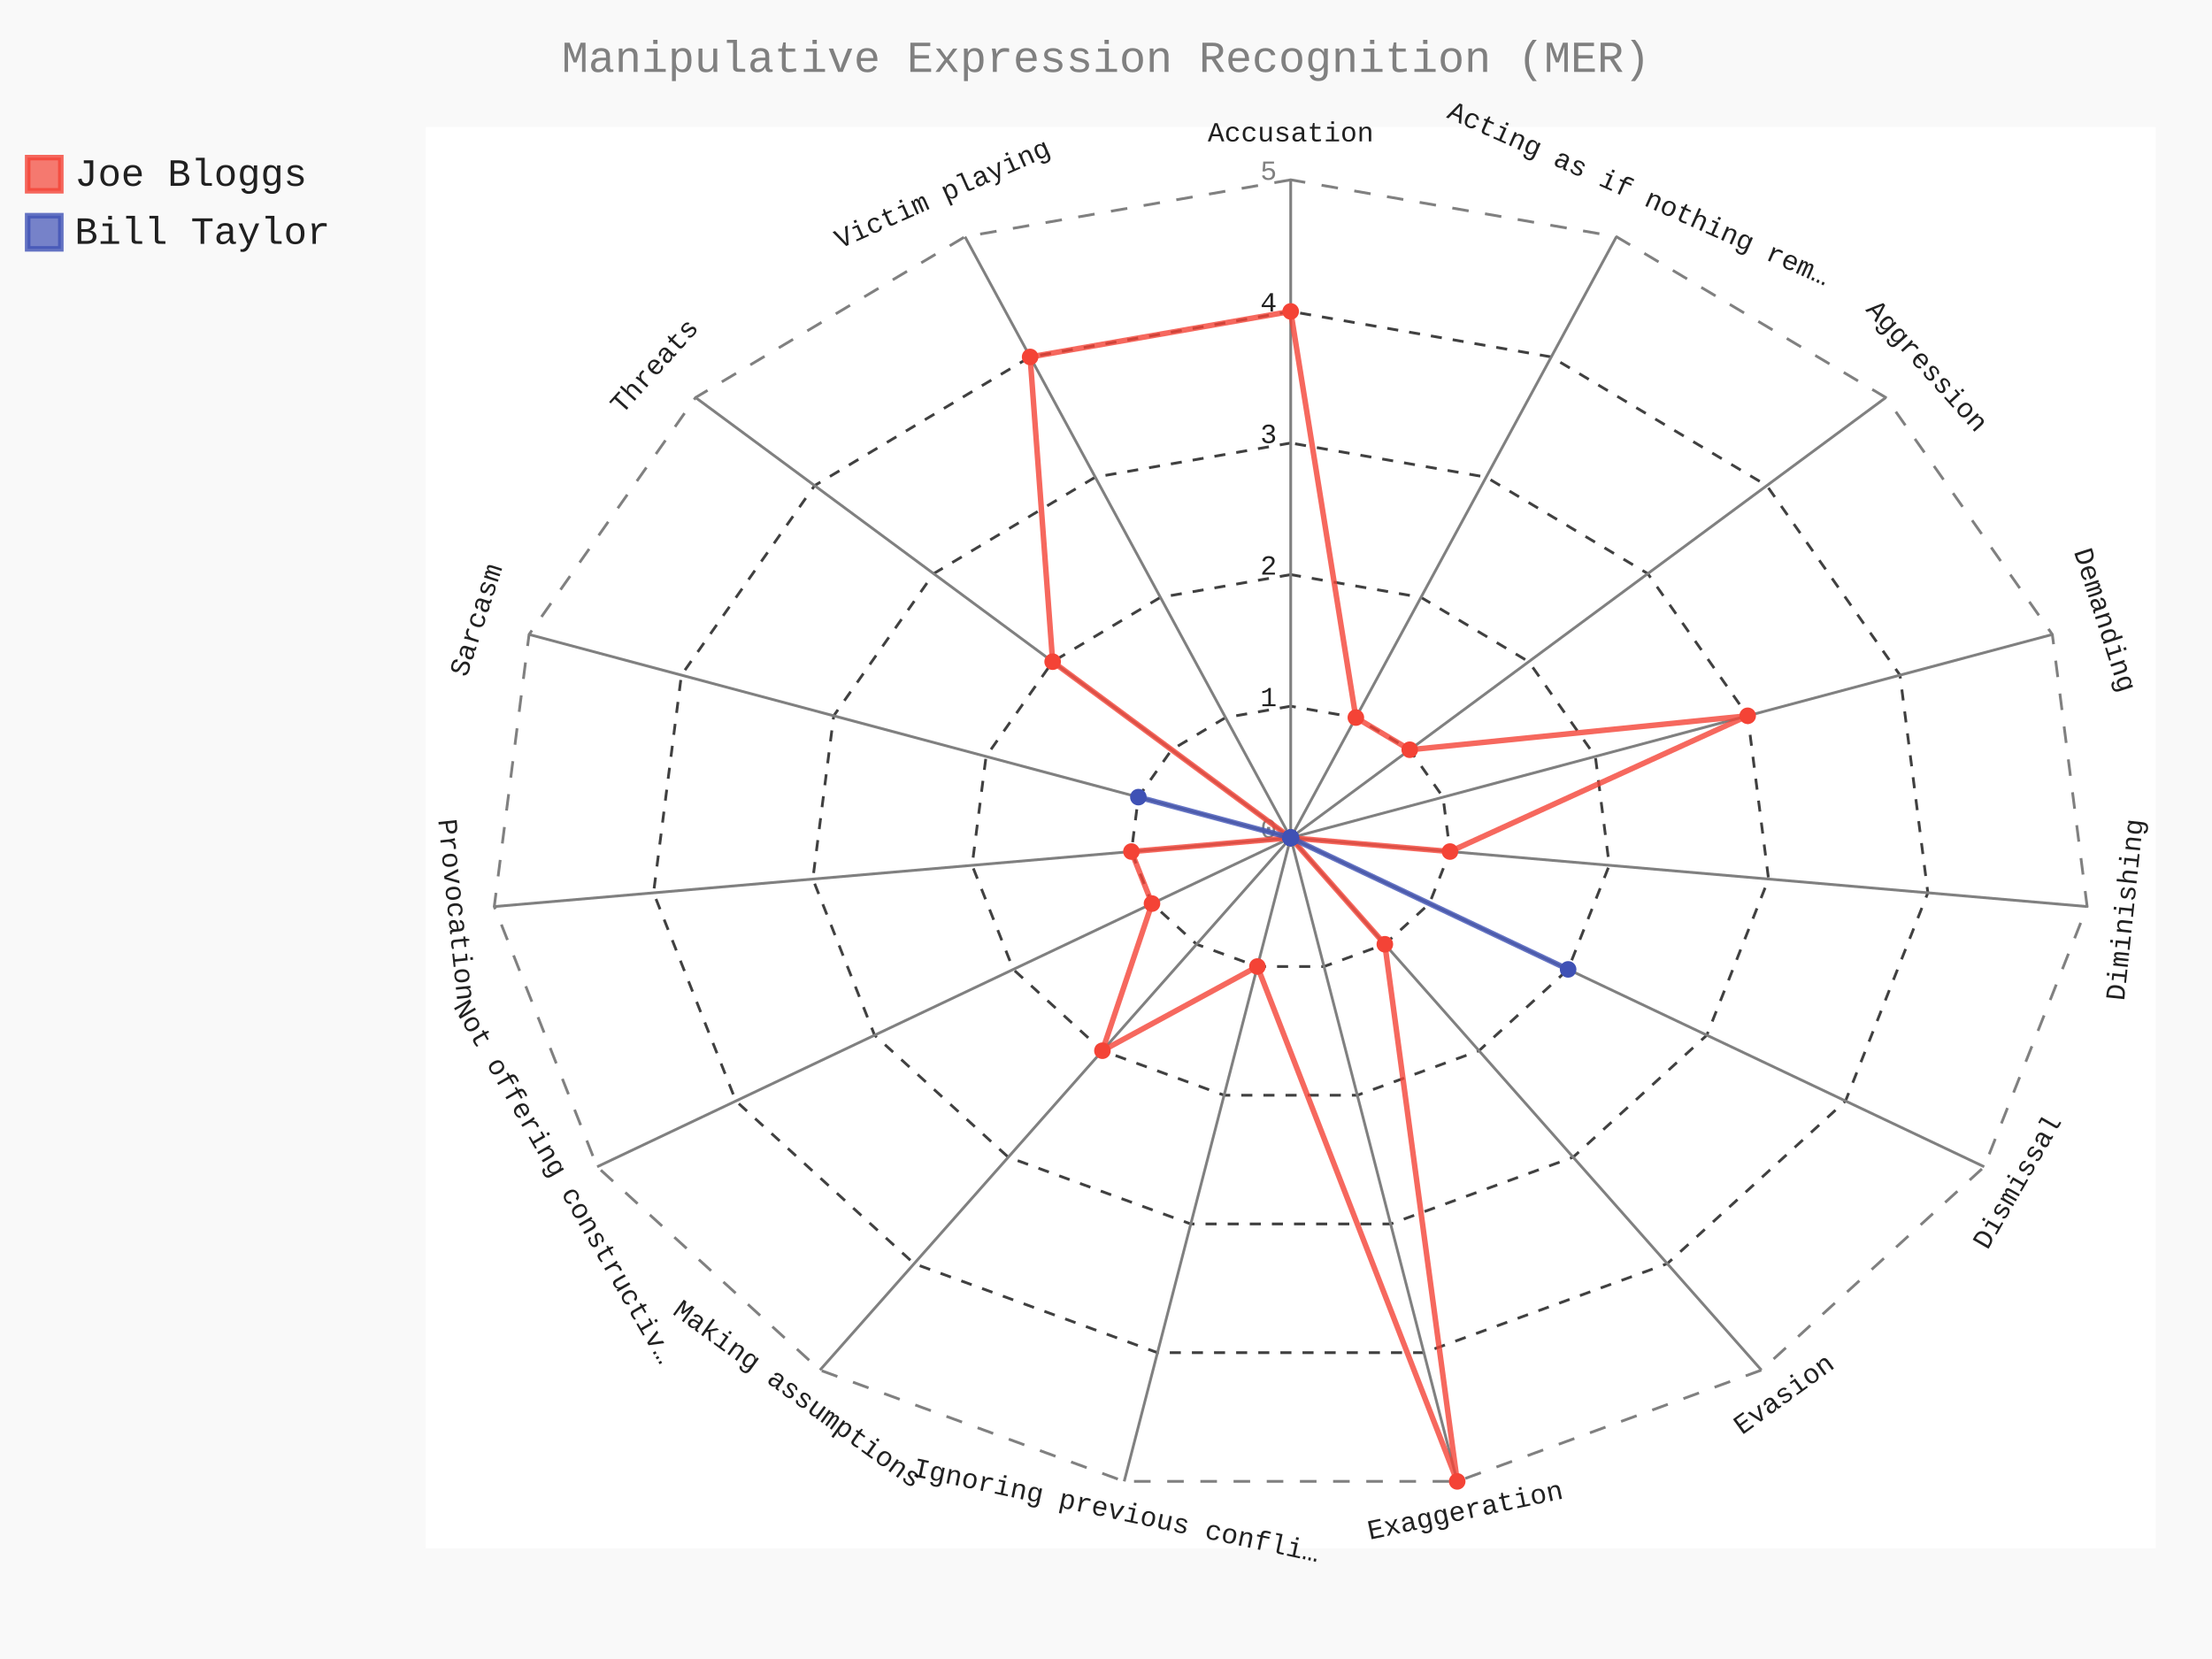
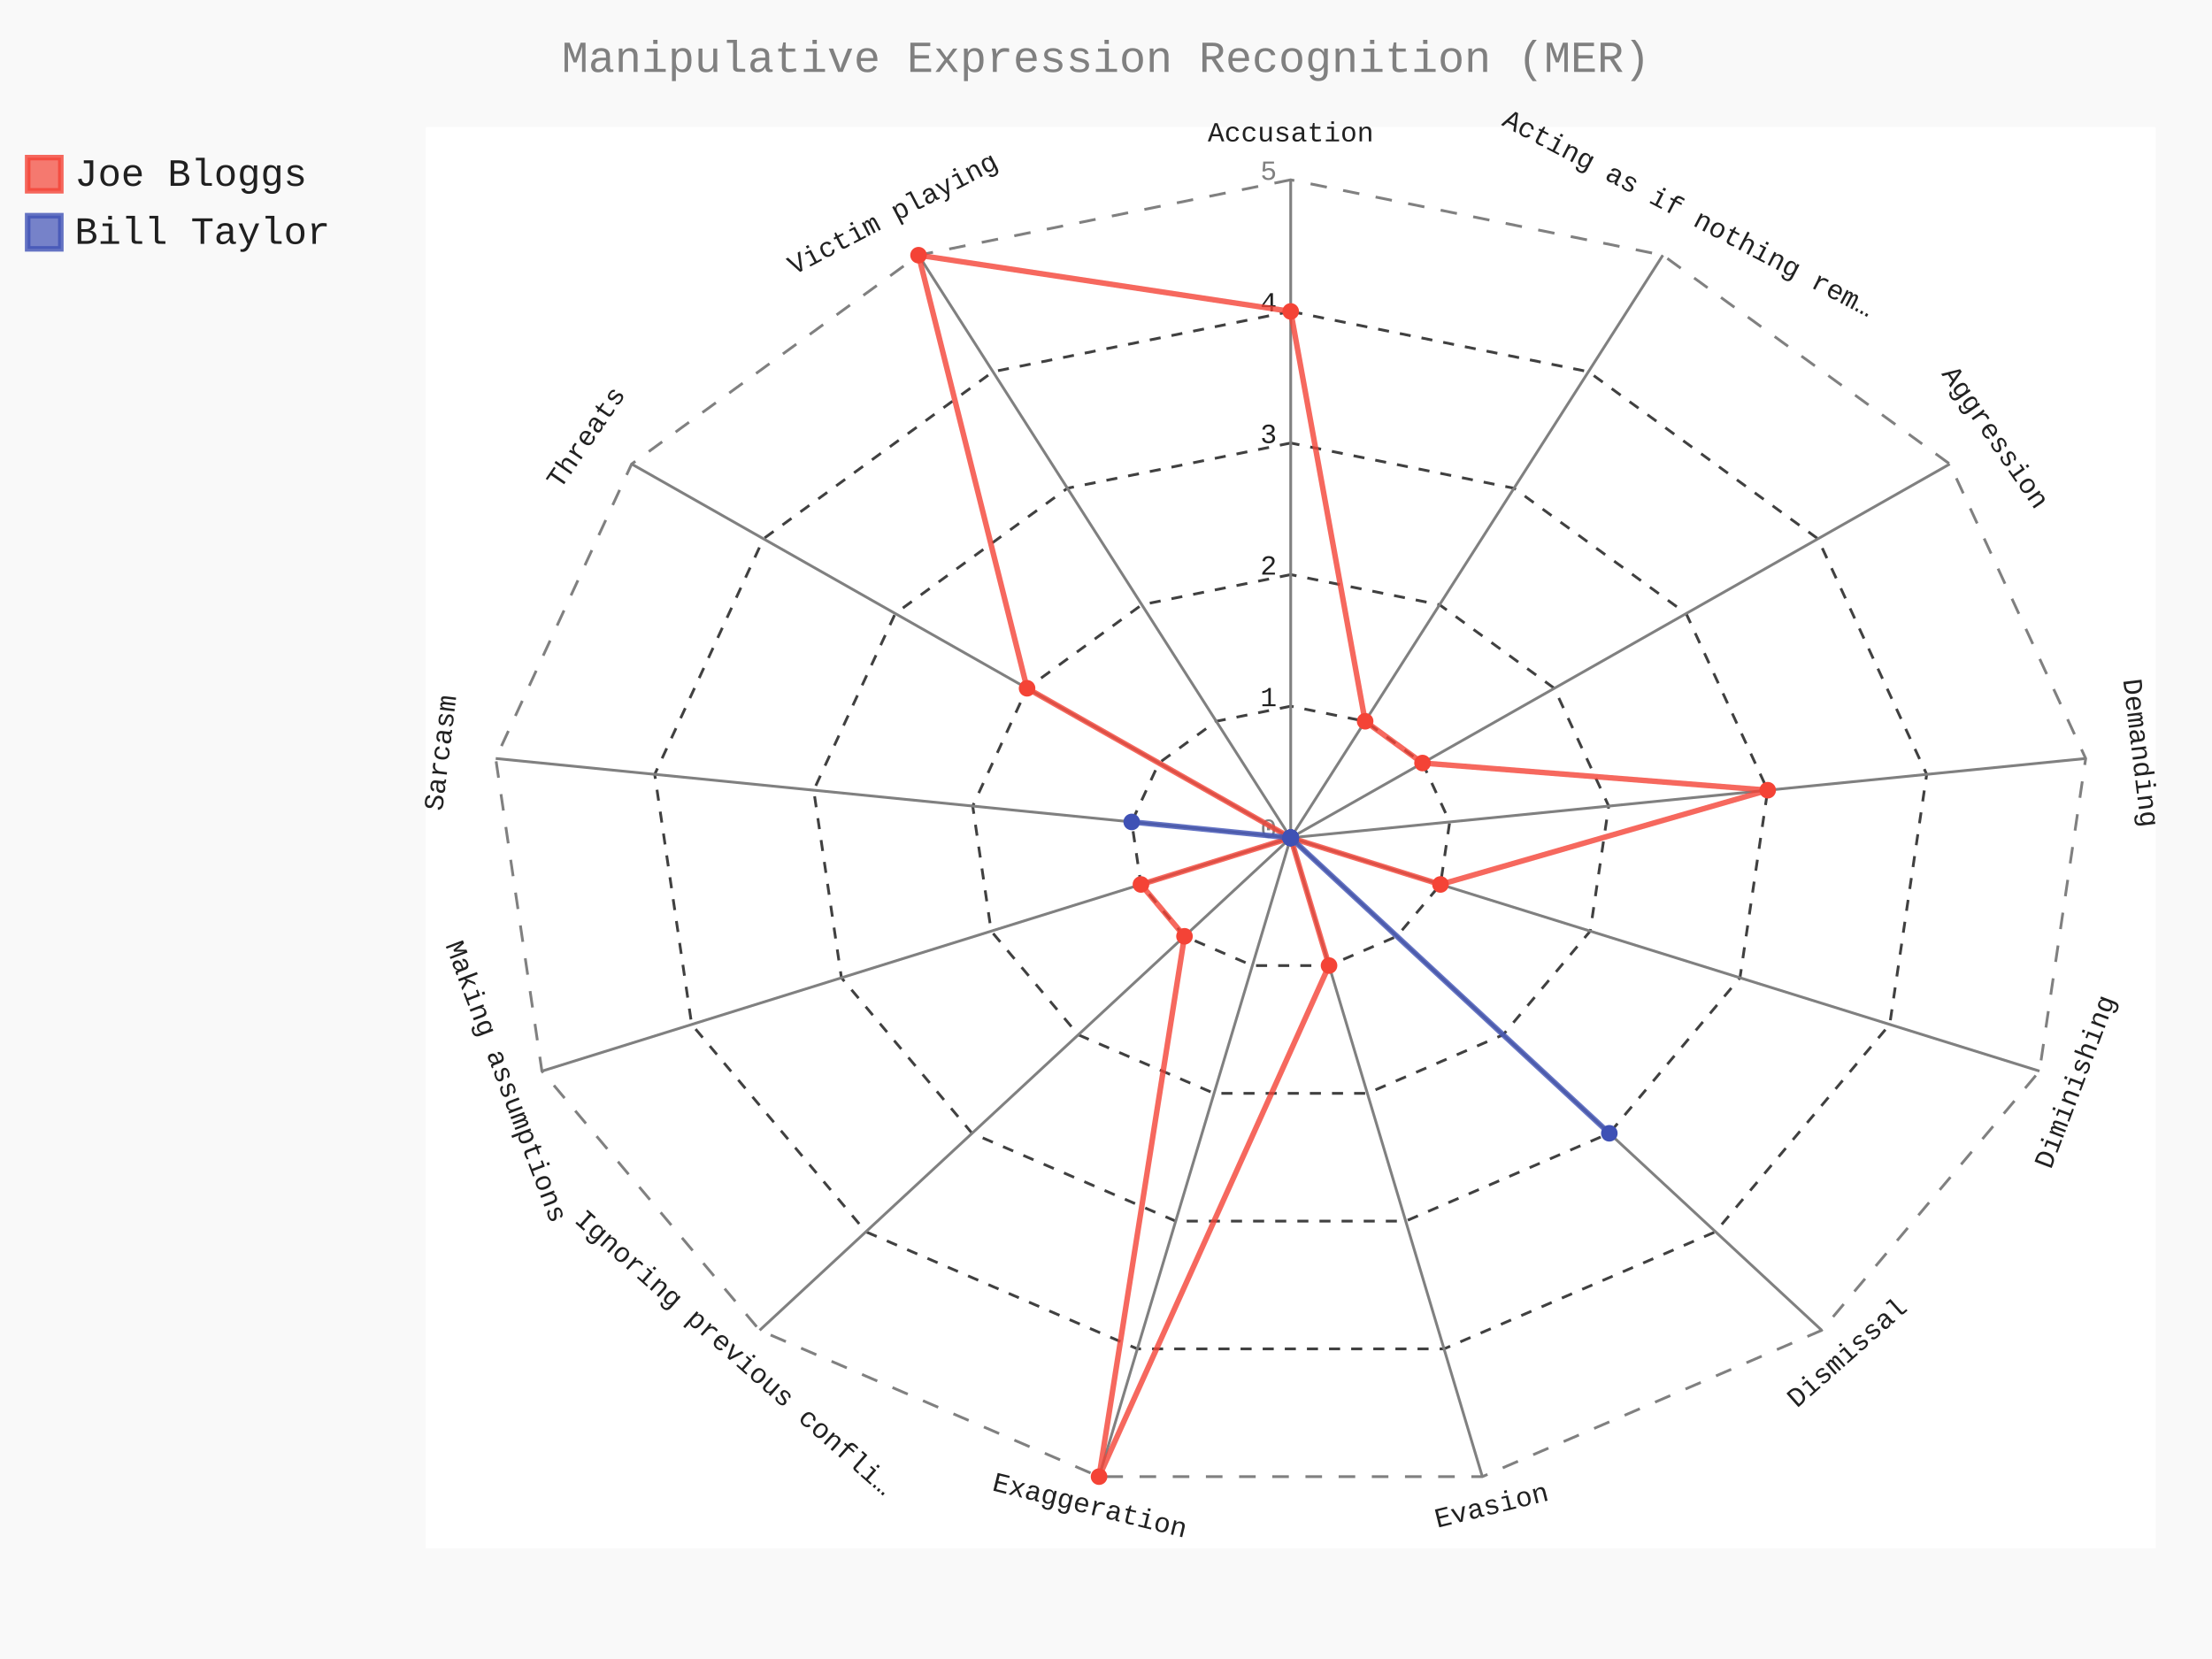
- <svg xmlns="http://www.w3.org/2000/svg" id="chart-f178340d-e1a0-4c1b-8124-87df15ed9d4c" class="pygal-chart" viewBox="0 0 800 600">
+ <svg xmlns="http://www.w3.org/2000/svg" id="chart-41cfeedf-bc41-45fe-9d1e-3c23eecfecf8" class="pygal-chart" viewBox="0 0 800 600">
  <defs>
-     <style type="text/css">#chart-f178340d-e1a0-4c1b-8124-87df15ed9d4c{-webkit-user-select:none;-webkit-font-smoothing:antialiased;font-family:Consolas,"Liberation Mono",Menlo,Courier,monospace}#chart-f178340d-e1a0-4c1b-8124-87df15ed9d4c .title{font-family:Consolas,"Liberation Mono",Menlo,Courier,monospace;font-size:16px}#chart-f178340d-e1a0-4c1b-8124-87df15ed9d4c .legends .legend text{font-family:Consolas,"Liberation Mono",Menlo,Courier,monospace;font-size:14px}#chart-f178340d-e1a0-4c1b-8124-87df15ed9d4c .axis text{font-family:Consolas,"Liberation Mono",Menlo,Courier,monospace;font-size:10px}#chart-f178340d-e1a0-4c1b-8124-87df15ed9d4c .axis text.major{font-family:Consolas,"Liberation Mono",Menlo,Courier,monospace;font-size:10px}#chart-f178340d-e1a0-4c1b-8124-87df15ed9d4c .text-overlay text.value{font-family:Consolas,"Liberation Mono",Menlo,Courier,monospace;font-size:16px}#chart-f178340d-e1a0-4c1b-8124-87df15ed9d4c .text-overlay text.label{font-family:Consolas,"Liberation Mono",Menlo,Courier,monospace;font-size:10px}#chart-f178340d-e1a0-4c1b-8124-87df15ed9d4c .tooltip{font-family:Consolas,"Liberation Mono",Menlo,Courier,monospace;font-size:14px}#chart-f178340d-e1a0-4c1b-8124-87df15ed9d4c text.no_data{font-family:Consolas,"Liberation Mono",Menlo,Courier,monospace;font-size:64px}
- #chart-f178340d-e1a0-4c1b-8124-87df15ed9d4c{background-color:rgba(249,249,249,1)}#chart-f178340d-e1a0-4c1b-8124-87df15ed9d4c path,#chart-f178340d-e1a0-4c1b-8124-87df15ed9d4c line,#chart-f178340d-e1a0-4c1b-8124-87df15ed9d4c rect,#chart-f178340d-e1a0-4c1b-8124-87df15ed9d4c circle{-webkit-transition:150ms;-moz-transition:150ms;transition:150ms}#chart-f178340d-e1a0-4c1b-8124-87df15ed9d4c .graph &gt; .background{fill:rgba(249,249,249,1)}#chart-f178340d-e1a0-4c1b-8124-87df15ed9d4c .plot &gt; .background{fill:rgba(255,255,255,1)}#chart-f178340d-e1a0-4c1b-8124-87df15ed9d4c .graph{fill:rgba(0,0,0,.87)}#chart-f178340d-e1a0-4c1b-8124-87df15ed9d4c text.no_data{fill:rgba(128,128,128,1)}#chart-f178340d-e1a0-4c1b-8124-87df15ed9d4c .title{fill:rgba(128,128,128,1)}#chart-f178340d-e1a0-4c1b-8124-87df15ed9d4c .legends .legend text{fill:rgba(0,0,0,.87)}#chart-f178340d-e1a0-4c1b-8124-87df15ed9d4c .legends .legend:hover text{fill:rgba(128,128,128,1)}#chart-f178340d-e1a0-4c1b-8124-87df15ed9d4c .axis .line{stroke:rgba(128,128,128,1)}#chart-f178340d-e1a0-4c1b-8124-87df15ed9d4c .axis .guide.line{stroke:rgba(0,0,0,.54)}#chart-f178340d-e1a0-4c1b-8124-87df15ed9d4c .axis .major.line{stroke:rgba(0,0,0,.87)}#chart-f178340d-e1a0-4c1b-8124-87df15ed9d4c .axis text.major{fill:rgba(128,128,128,1)}#chart-f178340d-e1a0-4c1b-8124-87df15ed9d4c .axis.y .guides:hover .guide.line,#chart-f178340d-e1a0-4c1b-8124-87df15ed9d4c .line-graph .axis.x .guides:hover .guide.line,#chart-f178340d-e1a0-4c1b-8124-87df15ed9d4c .stackedline-graph .axis.x .guides:hover .guide.line,#chart-f178340d-e1a0-4c1b-8124-87df15ed9d4c .xy-graph .axis.x .guides:hover .guide.line{stroke:rgba(128,128,128,1)}#chart-f178340d-e1a0-4c1b-8124-87df15ed9d4c .axis .guides:hover text{fill:rgba(128,128,128,1)}#chart-f178340d-e1a0-4c1b-8124-87df15ed9d4c .reactive{fill-opacity:.7;stroke-opacity:.8;stroke-width:2}#chart-f178340d-e1a0-4c1b-8124-87df15ed9d4c .ci{stroke:rgba(0,0,0,.87)}#chart-f178340d-e1a0-4c1b-8124-87df15ed9d4c .reactive.active,#chart-f178340d-e1a0-4c1b-8124-87df15ed9d4c .active .reactive{fill-opacity:.8;stroke-opacity:.9;stroke-width:4}#chart-f178340d-e1a0-4c1b-8124-87df15ed9d4c .ci .reactive.active{stroke-width:1.5}#chart-f178340d-e1a0-4c1b-8124-87df15ed9d4c .series text{fill:rgba(128,128,128,1)}#chart-f178340d-e1a0-4c1b-8124-87df15ed9d4c .tooltip rect{fill:rgba(255,255,255,1);stroke:rgba(128,128,128,1);-webkit-transition:opacity 150ms;-moz-transition:opacity 150ms;transition:opacity 150ms}#chart-f178340d-e1a0-4c1b-8124-87df15ed9d4c .tooltip .label{fill:rgba(0,0,0,.87)}#chart-f178340d-e1a0-4c1b-8124-87df15ed9d4c .tooltip .label{fill:rgba(0,0,0,.87)}#chart-f178340d-e1a0-4c1b-8124-87df15ed9d4c .tooltip .legend{font-size:.8em;fill:rgba(0,0,0,.54)}#chart-f178340d-e1a0-4c1b-8124-87df15ed9d4c .tooltip .x_label{font-size:.6em;fill:rgba(128,128,128,1)}#chart-f178340d-e1a0-4c1b-8124-87df15ed9d4c .tooltip .xlink{font-size:.5em;text-decoration:underline}#chart-f178340d-e1a0-4c1b-8124-87df15ed9d4c .tooltip .value{font-size:1.5em}#chart-f178340d-e1a0-4c1b-8124-87df15ed9d4c .bound{font-size:.5em}#chart-f178340d-e1a0-4c1b-8124-87df15ed9d4c .max-value{font-size:.75em;fill:rgba(0,0,0,.54)}#chart-f178340d-e1a0-4c1b-8124-87df15ed9d4c .map-element{fill:rgba(255,255,255,1);stroke:rgba(0,0,0,.54) !important}#chart-f178340d-e1a0-4c1b-8124-87df15ed9d4c .map-element .reactive{fill-opacity:inherit;stroke-opacity:inherit}#chart-f178340d-e1a0-4c1b-8124-87df15ed9d4c .color-0,#chart-f178340d-e1a0-4c1b-8124-87df15ed9d4c .color-0 a:visited{stroke:#F44336;fill:#F44336}#chart-f178340d-e1a0-4c1b-8124-87df15ed9d4c .color-1,#chart-f178340d-e1a0-4c1b-8124-87df15ed9d4c .color-1 a:visited{stroke:#3F51B5;fill:#3F51B5}#chart-f178340d-e1a0-4c1b-8124-87df15ed9d4c .text-overlay .color-0 text{fill:black}#chart-f178340d-e1a0-4c1b-8124-87df15ed9d4c .text-overlay .color-1 text{fill:black}
- #chart-f178340d-e1a0-4c1b-8124-87df15ed9d4c text.no_data{text-anchor:middle}#chart-f178340d-e1a0-4c1b-8124-87df15ed9d4c .guide.line{fill:none}#chart-f178340d-e1a0-4c1b-8124-87df15ed9d4c .centered{text-anchor:middle}#chart-f178340d-e1a0-4c1b-8124-87df15ed9d4c .title{text-anchor:middle}#chart-f178340d-e1a0-4c1b-8124-87df15ed9d4c .legends .legend text{fill-opacity:1}#chart-f178340d-e1a0-4c1b-8124-87df15ed9d4c .axis.x text{text-anchor:middle}#chart-f178340d-e1a0-4c1b-8124-87df15ed9d4c .axis.x:not(.web) text[transform]{text-anchor:start}#chart-f178340d-e1a0-4c1b-8124-87df15ed9d4c .axis.x:not(.web) text[transform].backwards{text-anchor:end}#chart-f178340d-e1a0-4c1b-8124-87df15ed9d4c .axis.y text{text-anchor:end}#chart-f178340d-e1a0-4c1b-8124-87df15ed9d4c .axis.y text[transform].backwards{text-anchor:start}#chart-f178340d-e1a0-4c1b-8124-87df15ed9d4c .axis.y2 text{text-anchor:start}#chart-f178340d-e1a0-4c1b-8124-87df15ed9d4c .axis.y2 text[transform].backwards{text-anchor:end}#chart-f178340d-e1a0-4c1b-8124-87df15ed9d4c .axis .guide.line{stroke-dasharray:4,4;stroke:#404040}#chart-f178340d-e1a0-4c1b-8124-87df15ed9d4c .axis .major.guide.line{stroke-dasharray:6,6;stroke:#808080}#chart-f178340d-e1a0-4c1b-8124-87df15ed9d4c .horizontal .axis.y .guide.line,#chart-f178340d-e1a0-4c1b-8124-87df15ed9d4c .horizontal .axis.y2 .guide.line,#chart-f178340d-e1a0-4c1b-8124-87df15ed9d4c .vertical .axis.x .guide.line{opacity:0}#chart-f178340d-e1a0-4c1b-8124-87df15ed9d4c .horizontal .axis.always_show .guide.line,#chart-f178340d-e1a0-4c1b-8124-87df15ed9d4c .vertical .axis.always_show .guide.line{opacity:1 !important}#chart-f178340d-e1a0-4c1b-8124-87df15ed9d4c .axis.y .guides:hover .guide.line,#chart-f178340d-e1a0-4c1b-8124-87df15ed9d4c .axis.y2 .guides:hover .guide.line,#chart-f178340d-e1a0-4c1b-8124-87df15ed9d4c .axis.x .guides:hover .guide.line{opacity:1}#chart-f178340d-e1a0-4c1b-8124-87df15ed9d4c .axis .guides:hover text{opacity:1}#chart-f178340d-e1a0-4c1b-8124-87df15ed9d4c .nofill{fill:none}#chart-f178340d-e1a0-4c1b-8124-87df15ed9d4c .subtle-fill{fill-opacity:.2}#chart-f178340d-e1a0-4c1b-8124-87df15ed9d4c .dot{stroke-width:1px;fill-opacity:1;stroke-opacity:1}#chart-f178340d-e1a0-4c1b-8124-87df15ed9d4c .dot.active{stroke-width:5px}#chart-f178340d-e1a0-4c1b-8124-87df15ed9d4c .dot.negative{fill:transparent}#chart-f178340d-e1a0-4c1b-8124-87df15ed9d4c text,#chart-f178340d-e1a0-4c1b-8124-87df15ed9d4c tspan{stroke:none !important}#chart-f178340d-e1a0-4c1b-8124-87df15ed9d4c .series text.active{opacity:1}#chart-f178340d-e1a0-4c1b-8124-87df15ed9d4c .tooltip rect{fill-opacity:.95;stroke-width:.5}#chart-f178340d-e1a0-4c1b-8124-87df15ed9d4c .tooltip text{fill-opacity:1}#chart-f178340d-e1a0-4c1b-8124-87df15ed9d4c .showable{visibility:hidden}#chart-f178340d-e1a0-4c1b-8124-87df15ed9d4c .showable.shown{visibility:visible}#chart-f178340d-e1a0-4c1b-8124-87df15ed9d4c .gauge-background{fill:rgba(229,229,229,1);stroke:none}#chart-f178340d-e1a0-4c1b-8124-87df15ed9d4c .bg-lines{stroke:rgba(249,249,249,1);stroke-width:2px}</style>
+     <style type="text/css">#chart-41cfeedf-bc41-45fe-9d1e-3c23eecfecf8{-webkit-user-select:none;-webkit-font-smoothing:antialiased;font-family:Consolas,"Liberation Mono",Menlo,Courier,monospace}#chart-41cfeedf-bc41-45fe-9d1e-3c23eecfecf8 .title{font-family:Consolas,"Liberation Mono",Menlo,Courier,monospace;font-size:16px}#chart-41cfeedf-bc41-45fe-9d1e-3c23eecfecf8 .legends .legend text{font-family:Consolas,"Liberation Mono",Menlo,Courier,monospace;font-size:14px}#chart-41cfeedf-bc41-45fe-9d1e-3c23eecfecf8 .axis text{font-family:Consolas,"Liberation Mono",Menlo,Courier,monospace;font-size:10px}#chart-41cfeedf-bc41-45fe-9d1e-3c23eecfecf8 .axis text.major{font-family:Consolas,"Liberation Mono",Menlo,Courier,monospace;font-size:10px}#chart-41cfeedf-bc41-45fe-9d1e-3c23eecfecf8 .text-overlay text.value{font-family:Consolas,"Liberation Mono",Menlo,Courier,monospace;font-size:16px}#chart-41cfeedf-bc41-45fe-9d1e-3c23eecfecf8 .text-overlay text.label{font-family:Consolas,"Liberation Mono",Menlo,Courier,monospace;font-size:10px}#chart-41cfeedf-bc41-45fe-9d1e-3c23eecfecf8 .tooltip{font-family:Consolas,"Liberation Mono",Menlo,Courier,monospace;font-size:14px}#chart-41cfeedf-bc41-45fe-9d1e-3c23eecfecf8 text.no_data{font-family:Consolas,"Liberation Mono",Menlo,Courier,monospace;font-size:64px}
+ #chart-41cfeedf-bc41-45fe-9d1e-3c23eecfecf8{background-color:rgba(249,249,249,1)}#chart-41cfeedf-bc41-45fe-9d1e-3c23eecfecf8 path,#chart-41cfeedf-bc41-45fe-9d1e-3c23eecfecf8 line,#chart-41cfeedf-bc41-45fe-9d1e-3c23eecfecf8 rect,#chart-41cfeedf-bc41-45fe-9d1e-3c23eecfecf8 circle{-webkit-transition:150ms;-moz-transition:150ms;transition:150ms}#chart-41cfeedf-bc41-45fe-9d1e-3c23eecfecf8 .graph &gt; .background{fill:rgba(249,249,249,1)}#chart-41cfeedf-bc41-45fe-9d1e-3c23eecfecf8 .plot &gt; .background{fill:rgba(255,255,255,1)}#chart-41cfeedf-bc41-45fe-9d1e-3c23eecfecf8 .graph{fill:rgba(0,0,0,.87)}#chart-41cfeedf-bc41-45fe-9d1e-3c23eecfecf8 text.no_data{fill:rgba(128,128,128,1)}#chart-41cfeedf-bc41-45fe-9d1e-3c23eecfecf8 .title{fill:rgba(128,128,128,1)}#chart-41cfeedf-bc41-45fe-9d1e-3c23eecfecf8 .legends .legend text{fill:rgba(0,0,0,.87)}#chart-41cfeedf-bc41-45fe-9d1e-3c23eecfecf8 .legends .legend:hover text{fill:rgba(128,128,128,1)}#chart-41cfeedf-bc41-45fe-9d1e-3c23eecfecf8 .axis .line{stroke:rgba(128,128,128,1)}#chart-41cfeedf-bc41-45fe-9d1e-3c23eecfecf8 .axis .guide.line{stroke:rgba(0,0,0,.54)}#chart-41cfeedf-bc41-45fe-9d1e-3c23eecfecf8 .axis .major.line{stroke:rgba(0,0,0,.87)}#chart-41cfeedf-bc41-45fe-9d1e-3c23eecfecf8 .axis text.major{fill:rgba(128,128,128,1)}#chart-41cfeedf-bc41-45fe-9d1e-3c23eecfecf8 .axis.y .guides:hover .guide.line,#chart-41cfeedf-bc41-45fe-9d1e-3c23eecfecf8 .line-graph .axis.x .guides:hover .guide.line,#chart-41cfeedf-bc41-45fe-9d1e-3c23eecfecf8 .stackedline-graph .axis.x .guides:hover .guide.line,#chart-41cfeedf-bc41-45fe-9d1e-3c23eecfecf8 .xy-graph .axis.x .guides:hover .guide.line{stroke:rgba(128,128,128,1)}#chart-41cfeedf-bc41-45fe-9d1e-3c23eecfecf8 .axis .guides:hover text{fill:rgba(128,128,128,1)}#chart-41cfeedf-bc41-45fe-9d1e-3c23eecfecf8 .reactive{fill-opacity:.7;stroke-opacity:.8;stroke-width:2}#chart-41cfeedf-bc41-45fe-9d1e-3c23eecfecf8 .ci{stroke:rgba(0,0,0,.87)}#chart-41cfeedf-bc41-45fe-9d1e-3c23eecfecf8 .reactive.active,#chart-41cfeedf-bc41-45fe-9d1e-3c23eecfecf8 .active .reactive{fill-opacity:.8;stroke-opacity:.9;stroke-width:4}#chart-41cfeedf-bc41-45fe-9d1e-3c23eecfecf8 .ci .reactive.active{stroke-width:1.5}#chart-41cfeedf-bc41-45fe-9d1e-3c23eecfecf8 .series text{fill:rgba(128,128,128,1)}#chart-41cfeedf-bc41-45fe-9d1e-3c23eecfecf8 .tooltip rect{fill:rgba(255,255,255,1);stroke:rgba(128,128,128,1);-webkit-transition:opacity 150ms;-moz-transition:opacity 150ms;transition:opacity 150ms}#chart-41cfeedf-bc41-45fe-9d1e-3c23eecfecf8 .tooltip .label{fill:rgba(0,0,0,.87)}#chart-41cfeedf-bc41-45fe-9d1e-3c23eecfecf8 .tooltip .label{fill:rgba(0,0,0,.87)}#chart-41cfeedf-bc41-45fe-9d1e-3c23eecfecf8 .tooltip .legend{font-size:.8em;fill:rgba(0,0,0,.54)}#chart-41cfeedf-bc41-45fe-9d1e-3c23eecfecf8 .tooltip .x_label{font-size:.6em;fill:rgba(128,128,128,1)}#chart-41cfeedf-bc41-45fe-9d1e-3c23eecfecf8 .tooltip .xlink{font-size:.5em;text-decoration:underline}#chart-41cfeedf-bc41-45fe-9d1e-3c23eecfecf8 .tooltip .value{font-size:1.5em}#chart-41cfeedf-bc41-45fe-9d1e-3c23eecfecf8 .bound{font-size:.5em}#chart-41cfeedf-bc41-45fe-9d1e-3c23eecfecf8 .max-value{font-size:.75em;fill:rgba(0,0,0,.54)}#chart-41cfeedf-bc41-45fe-9d1e-3c23eecfecf8 .map-element{fill:rgba(255,255,255,1);stroke:rgba(0,0,0,.54) !important}#chart-41cfeedf-bc41-45fe-9d1e-3c23eecfecf8 .map-element .reactive{fill-opacity:inherit;stroke-opacity:inherit}#chart-41cfeedf-bc41-45fe-9d1e-3c23eecfecf8 .color-0,#chart-41cfeedf-bc41-45fe-9d1e-3c23eecfecf8 .color-0 a:visited{stroke:#F44336;fill:#F44336}#chart-41cfeedf-bc41-45fe-9d1e-3c23eecfecf8 .color-1,#chart-41cfeedf-bc41-45fe-9d1e-3c23eecfecf8 .color-1 a:visited{stroke:#3F51B5;fill:#3F51B5}#chart-41cfeedf-bc41-45fe-9d1e-3c23eecfecf8 .text-overlay .color-0 text{fill:black}#chart-41cfeedf-bc41-45fe-9d1e-3c23eecfecf8 .text-overlay .color-1 text{fill:black}
+ #chart-41cfeedf-bc41-45fe-9d1e-3c23eecfecf8 text.no_data{text-anchor:middle}#chart-41cfeedf-bc41-45fe-9d1e-3c23eecfecf8 .guide.line{fill:none}#chart-41cfeedf-bc41-45fe-9d1e-3c23eecfecf8 .centered{text-anchor:middle}#chart-41cfeedf-bc41-45fe-9d1e-3c23eecfecf8 .title{text-anchor:middle}#chart-41cfeedf-bc41-45fe-9d1e-3c23eecfecf8 .legends .legend text{fill-opacity:1}#chart-41cfeedf-bc41-45fe-9d1e-3c23eecfecf8 .axis.x text{text-anchor:middle}#chart-41cfeedf-bc41-45fe-9d1e-3c23eecfecf8 .axis.x:not(.web) text[transform]{text-anchor:start}#chart-41cfeedf-bc41-45fe-9d1e-3c23eecfecf8 .axis.x:not(.web) text[transform].backwards{text-anchor:end}#chart-41cfeedf-bc41-45fe-9d1e-3c23eecfecf8 .axis.y text{text-anchor:end}#chart-41cfeedf-bc41-45fe-9d1e-3c23eecfecf8 .axis.y text[transform].backwards{text-anchor:start}#chart-41cfeedf-bc41-45fe-9d1e-3c23eecfecf8 .axis.y2 text{text-anchor:start}#chart-41cfeedf-bc41-45fe-9d1e-3c23eecfecf8 .axis.y2 text[transform].backwards{text-anchor:end}#chart-41cfeedf-bc41-45fe-9d1e-3c23eecfecf8 .axis .guide.line{stroke-dasharray:4,4;stroke:#404040}#chart-41cfeedf-bc41-45fe-9d1e-3c23eecfecf8 .axis .major.guide.line{stroke-dasharray:6,6;stroke:#808080}#chart-41cfeedf-bc41-45fe-9d1e-3c23eecfecf8 .horizontal .axis.y .guide.line,#chart-41cfeedf-bc41-45fe-9d1e-3c23eecfecf8 .horizontal .axis.y2 .guide.line,#chart-41cfeedf-bc41-45fe-9d1e-3c23eecfecf8 .vertical .axis.x .guide.line{opacity:0}#chart-41cfeedf-bc41-45fe-9d1e-3c23eecfecf8 .horizontal .axis.always_show .guide.line,#chart-41cfeedf-bc41-45fe-9d1e-3c23eecfecf8 .vertical .axis.always_show .guide.line{opacity:1 !important}#chart-41cfeedf-bc41-45fe-9d1e-3c23eecfecf8 .axis.y .guides:hover .guide.line,#chart-41cfeedf-bc41-45fe-9d1e-3c23eecfecf8 .axis.y2 .guides:hover .guide.line,#chart-41cfeedf-bc41-45fe-9d1e-3c23eecfecf8 .axis.x .guides:hover .guide.line{opacity:1}#chart-41cfeedf-bc41-45fe-9d1e-3c23eecfecf8 .axis .guides:hover text{opacity:1}#chart-41cfeedf-bc41-45fe-9d1e-3c23eecfecf8 .nofill{fill:none}#chart-41cfeedf-bc41-45fe-9d1e-3c23eecfecf8 .subtle-fill{fill-opacity:.2}#chart-41cfeedf-bc41-45fe-9d1e-3c23eecfecf8 .dot{stroke-width:1px;fill-opacity:1;stroke-opacity:1}#chart-41cfeedf-bc41-45fe-9d1e-3c23eecfecf8 .dot.active{stroke-width:5px}#chart-41cfeedf-bc41-45fe-9d1e-3c23eecfecf8 .dot.negative{fill:transparent}#chart-41cfeedf-bc41-45fe-9d1e-3c23eecfecf8 text,#chart-41cfeedf-bc41-45fe-9d1e-3c23eecfecf8 tspan{stroke:none !important}#chart-41cfeedf-bc41-45fe-9d1e-3c23eecfecf8 .series text.active{opacity:1}#chart-41cfeedf-bc41-45fe-9d1e-3c23eecfecf8 .tooltip rect{fill-opacity:.95;stroke-width:.5}#chart-41cfeedf-bc41-45fe-9d1e-3c23eecfecf8 .tooltip text{fill-opacity:1}#chart-41cfeedf-bc41-45fe-9d1e-3c23eecfecf8 .showable{visibility:hidden}#chart-41cfeedf-bc41-45fe-9d1e-3c23eecfecf8 .showable.shown{visibility:visible}#chart-41cfeedf-bc41-45fe-9d1e-3c23eecfecf8 .gauge-background{fill:rgba(229,229,229,1);stroke:none}#chart-41cfeedf-bc41-45fe-9d1e-3c23eecfecf8 .bg-lines{stroke:rgba(249,249,249,1);stroke-width:2px}</style>
  </defs>
  <g class="graph radar-graph vertical">
    <rect x="0" y="0" width="800" height="600" class="background" />
    <g transform="translate(154, 46)" class="plot">
      <rect x="0" y="0" width="625.6" height="514" class="background" />
      <g class="axis y web">
        <g class="guides">
-           <path d="M312.8 19.037 L194.997 39.61 97.563 97.772 37.346 183.465 24.757 281.874 61.973 375.981 142.56 449.516 252.583 489.763 373.017 489.763 483.04 449.516 563.627 375.981 600.843 281.874 588.254 183.465 528.037 97.772 430.603 39.61 312.8 19.037 Z" class="major guide line" />
+           <path d="M312.8 19.037 L178.202 46.294 74.439 121.822 25.282 228.317 41.992 341.383 120.74 435.118 243.487 488.048 382.113 488.048 504.86 435.118 583.608 341.383 600.318 228.317 551.161 121.822 447.398 46.294 312.8 19.037 Z" class="major guide line" />
          <text x="307.8" y="19.037" class="major">5</text>
        </g>
        <g class="guides">
-           <path d="M312.8 66.63 L218.558 83.088 140.611 129.617 92.437 198.172 82.366 276.899 112.139 352.185 176.608 411.013 264.626 443.21 360.974 443.21 448.992 411.013 513.461 352.185 543.234 276.899 533.163 198.172 484.989 129.617 407.042 83.088 312.8 66.63 Z" class="guide line" />
+           <path d="M312.8 66.63 L205.122 88.435 122.112 148.857 82.786 234.053 96.153 324.506 159.152 399.494 257.35 441.839 368.25 441.839 466.448 399.494 529.447 324.506 542.814 234.053 503.488 148.857 420.478 88.435 312.8 66.63 Z" class="guide line" />
          <text x="307.8" y="66.63" class="">4</text>
        </g>
        <g class="guides">
-           <path d="M312.8 114.222 L242.118 126.566 183.658 161.463 147.528 212.879 139.974 271.924 162.304 328.389 210.656 372.51 276.67 396.658 348.93 396.658 414.944 372.51 463.296 328.389 485.626 271.924 478.072 212.879 441.942 161.463 383.482 126.566 312.8 114.222 Z" class="guide line" />
+           <path d="M312.8 114.222 L232.041 130.577 169.784 175.893 140.289 239.79 150.315 307.63 197.564 363.871 271.212 395.629 354.388 395.629 428.036 363.871 475.285 307.63 485.311 239.79 455.816 175.893 393.559 130.577 312.8 114.222 Z" class="guide line" />
          <text x="307.8" y="114.222" class="">3</text>
        </g>
        <g class="guides">
-           <path d="M312.8 161.815 L265.679 170.044 226.705 193.309 202.618 227.586 197.583 266.95 212.469 304.593 244.704 334.006 288.713 350.105 336.887 350.105 380.896 334.006 413.131 304.593 428.017 266.95 422.982 227.586 398.895 193.309 359.921 170.044 312.8 161.815 Z" class="guide line" />
+           <path d="M312.8 161.815 L258.961 172.718 217.456 202.929 197.793 245.527 204.477 290.753 235.976 328.247 285.075 349.419 340.525 349.419 389.624 328.247 421.123 290.753 427.807 245.527 408.144 202.929 366.639 172.718 312.8 161.815 Z" class="guide line" />
          <text x="307.8" y="161.815" class="">2</text>
        </g>
        <g class="guides">
-           <path d="M312.8 209.407 L289.239 213.522 269.753 225.154 257.709 242.293 255.191 261.975 262.635 280.796 278.752 295.503 300.757 303.553 324.843 303.553 346.848 295.503 362.965 280.796 370.409 261.975 367.891 242.293 355.847 225.154 336.361 213.522 312.8 209.407 Z" class="guide line" />
+           <path d="M312.8 209.407 L285.88 214.859 265.128 229.964 255.296 251.263 258.638 273.877 274.388 292.624 298.937 303.21 326.663 303.21 351.212 292.624 366.962 273.877 370.304 251.263 360.472 229.964 339.72 214.859 312.8 209.407 Z" class="guide line" />
          <text x="307.8" y="209.407" class="">1</text>
        </g>
        <g class="guides">
-           <path d="M312.8 257 L312.8 257 312.8 257 312.8 257 312.8 257 312.8 257 312.8 257 312.8 257 312.8 257 312.8 257 312.8 257 312.8 257 312.8 257 312.8 257 312.8 257 312.8 257 Z" class="major guide line" />
+           <path d="M312.8 257 L312.8 257 312.8 257 312.8 257 312.8 257 312.8 257 312.8 257 312.8 257 312.8 257 312.8 257 312.8 257 312.8 257 312.8 257 312.8 257 Z" class="major guide line" />
          <text x="307.8" y="257.0" class="major">0</text>
        </g>
      </g>
      <g class="axis x web">
        <g class="guides">
          <path d="M312.8 257 L312.8 19.037" class="line" />
          <text x="312.8" y="5.14" class="" transform="rotate(0 312.8 5.14)">Accusation</text>
        </g>
        <g class="guides">
-           <path d="M312.8 257 L194.997 39.61" class="line" />
-           <text x="188.117" y="26.914" class="" transform="rotate(-24 188.1173 26.91444)">Victim playing</text>
-         </g>
-         <g class="guides">
-           <path d="M312.8 257 L97.563 97.772" class="line" />
-           <text x="84.993" y="88.473" class="" transform="rotate(-48 84.99341 88.47276)">Threats</text>
-         </g>
-         <g class="guides">
-           <path d="M312.8 257 L37.346 183.465" class="line" />
-           <text x="21.259" y="179.171" class="" transform="rotate(-72 21.25933 179.171)">Sarcasm</text>
-         </g>
-         <g class="guides">
-           <path d="M312.8 257 L24.757 281.874" class="line" />
-           <text x="7.935" y="283.327" class="" transform="rotate(-276 7.93528 283.3265)">Provocation</text>
-         </g>
-         <g class="guides">
-           <path d="M312.8 257 L61.973 375.981" class="line" />
-           <text x="47.325" y="382.93" class="" transform="rotate(-300 47.32511 382.93)">Not offering constructiv…</text>
-         </g>
-         <g class="guides">
-           <path d="M312.8 257 L142.56 449.516" class="line" />
-           <text x="132.618" y="460.759" class="" transform="rotate(-324 132.618 460.759)">Making assumptions</text>
-         </g>
-         <g class="guides">
-           <path d="M312.8 257 L252.583 489.763" class="line" />
-           <text x="249.066" y="503.356" class="" transform="rotate(-348 249.0659 503.3563)">Ignoring previous confli…</text>
-         </g>
-         <g class="guides">
-           <path d="M312.8 257 L373.017 489.763" class="line" />
-           <text x="376.534" y="503.356" class="" transform="rotate(-372 376.5341 503.3563)">Exaggeration</text>
-         </g>
-         <g class="guides">
-           <path d="M312.8 257 L483.04 449.516" class="line" />
-           <text x="492.982" y="460.759" class="" transform="rotate(-396 492.982 460.759)">Evasion</text>
-         </g>
-         <g class="guides">
-           <path d="M312.8 257 L563.627 375.981" class="line" />
-           <text x="578.275" y="382.93" class="" transform="rotate(-420 578.2749 382.93)">Dismissal</text>
-         </g>
-         <g class="guides">
-           <path d="M312.8 257 L600.843 281.874" class="line" />
-           <text x="617.665" y="283.327" class="" transform="rotate(-444 617.6647 283.3265)">Diminishing</text>
-         </g>
-         <g class="guides">
-           <path d="M312.8 257 L588.254 183.465" class="line" />
-           <text x="604.341" y="179.171" class="" transform="rotate(-288 604.3407 179.171)">Demanding</text>
-         </g>
-         <g class="guides">
-           <path d="M312.8 257 L528.037 97.772" class="line" />
-           <text x="540.607" y="88.473" class="" transform="rotate(-312 540.6066 88.47276)">Aggression</text>
-         </g>
-         <g class="guides">
-           <path d="M312.8 257 L430.603 39.61" class="line" />
-           <text x="437.483" y="26.914" class="" transform="rotate(-336 437.4827 26.91444)">Acting as if nothing rem…</text>
+           <path d="M312.8 257 L178.202 46.294" class="line" />
+           <text x="170.342" y="33.989" class="" transform="rotate(-27.69231 170.3419 33.98904)">Victim playing</text>
+         </g>
+         <g class="guides">
+           <path d="M312.8 257 L74.439 121.822" class="line" />
+           <text x="60.519" y="113.927" class="" transform="rotate(-55.38461 60.51923 113.9272)">Threats</text>
+         </g>
+         <g class="guides">
+           <path d="M312.8 257 L25.282 228.317" class="line" />
+           <text x="8.491" y="226.642" class="" transform="rotate(-83.07692 8.491051 226.6416)">Sarcasm</text>
+         </g>
+         <g class="guides">
+           <path d="M312.8 257 L41.992 341.383" class="line" />
+           <text x="26.176" y="346.311" class="" transform="rotate(-290.7692 26.17638 346.3108)">Making assumptions</text>
+         </g>
+         <g class="guides">
+           <path d="M312.8 257 L120.74 435.118" class="line" />
+           <text x="109.524" y="445.52" class="" transform="rotate(-318.4615 109.5237 445.5199)">Ignoring previous confli…</text>
+         </g>
+         <g class="guides">
+           <path d="M312.8 257 L243.487 488.048" class="line" />
+           <text x="239.439" y="501.541" class="" transform="rotate(-346.1538 239.4392 501.5414)">Exaggeration</text>
+         </g>
+         <g class="guides">
+           <path d="M312.8 257 L382.113 488.048" class="line" />
+           <text x="386.161" y="501.541" class="" transform="rotate(-373.8462 386.1608 501.5414)">Evasion</text>
+         </g>
+         <g class="guides">
+           <path d="M312.8 257 L504.86 435.118" class="line" />
+           <text x="516.076" y="445.52" class="" transform="rotate(-401.5385 516.0763 445.5199)">Dismissal</text>
+         </g>
+         <g class="guides">
+           <path d="M312.8 257 L583.608 341.383" class="line" />
+           <text x="599.424" y="346.311" class="" transform="rotate(-429.2308 599.4236 346.3108)">Diminishing</text>
+         </g>
+         <g class="guides">
+           <path d="M312.8 257 L600.318 228.317" class="line" />
+           <text x="617.109" y="226.642" class="" transform="rotate(-276.9231 617.1089 226.6416)">Demanding</text>
+         </g>
+         <g class="guides">
+           <path d="M312.8 257 L551.161 121.822" class="line" />
+           <text x="565.081" y="113.927" class="" transform="rotate(-304.6154 565.0808 113.9272)">Aggression</text>
+         </g>
+         <g class="guides">
+           <path d="M312.8 257 L447.398 46.294" class="line" />
+           <text x="455.258" y="33.989" class="" transform="rotate(-332.3077 455.2581 33.98904)">Acting as if nothing rem…</text>
        </g>
      </g>
      <g class="series serie-0 color-0">
-         <path d="M312.8 66.63 L218.558 83.088 226.705 193.309 312.8 257 255.191 261.975 262.635 280.796 244.704 334.006 300.757 303.553 373.017 489.763 346.848 295.503 312.8 257 370.409 261.975 478.072 212.879 355.847 225.154 336.361 213.522 Z" class="line reactive nofill" />
+         <path d="M312.8 66.63 L178.202 46.294 217.456 202.929 312.8 257 258.638 273.877 274.388 292.624 243.487 488.048 326.663 303.21 312.8 257 366.962 273.877 485.311 239.79 360.472 229.964 339.72 214.859 Z" class="line reactive nofill" />
      </g>
      <g class="series serie-1 color-1">
-         <path d="M312.8 257 L312.8 257 312.8 257 257.709 242.293 312.8 257 312.8 257 312.8 257 312.8 257 312.8 257 312.8 257 413.131 304.593 312.8 257 312.8 257 312.8 257 312.8 257 Z" class="line reactive nofill" />
+         <path d="M312.8 257 L312.8 257 312.8 257 255.296 251.263 312.8 257 312.8 257 312.8 257 312.8 257 428.036 363.871 312.8 257 312.8 257 312.8 257 312.8 257 Z" class="line reactive nofill" />
      </g>
    </g>
    <g class="titles">
      <text x="400.0" y="26" class="title plot_title">Manipulative Expression Recognition (MER)</text>
    </g>
    <g transform="translate(154, 46)" class="plot overlay">
      <g class="series serie-0 color-0">
        <g class="dots">
          <circle cx="312.8" cy="66.63" r="2.5" class="dot reactive tooltip-trigger" />
        </g>
        <g class="dots">
-           <circle cx="218.558" cy="83.088" r="2.5" class="dot reactive tooltip-trigger" />
-         </g>
-         <g class="dots">
-           <circle cx="226.705" cy="193.309" r="2.5" class="dot reactive tooltip-trigger" />
-         </g>
-         <g class="dots">
-           <circle cx="312.8" cy="257.0" r="2.5" class="dot reactive tooltip-trigger" />
-         </g>
-         <g class="dots">
-           <circle cx="255.191" cy="261.975" r="2.5" class="dot reactive tooltip-trigger" />
-         </g>
-         <g class="dots">
-           <circle cx="262.635" cy="280.796" r="2.5" class="dot reactive tooltip-trigger" />
-         </g>
-         <g class="dots">
-           <circle cx="244.704" cy="334.006" r="2.5" class="dot reactive tooltip-trigger" />
-         </g>
-         <g class="dots">
-           <circle cx="300.757" cy="303.553" r="2.5" class="dot reactive tooltip-trigger" />
-         </g>
-         <g class="dots">
-           <circle cx="373.017" cy="489.763" r="2.5" class="dot reactive tooltip-trigger" />
-         </g>
-         <g class="dots">
-           <circle cx="346.848" cy="295.503" r="2.5" class="dot reactive tooltip-trigger" />
-         </g>
-         <g class="dots">
-           <circle cx="312.8" cy="257.0" r="2.5" class="dot reactive tooltip-trigger" />
-         </g>
-         <g class="dots">
-           <circle cx="370.409" cy="261.975" r="2.5" class="dot reactive tooltip-trigger" />
-         </g>
-         <g class="dots">
-           <circle cx="478.072" cy="212.879" r="2.5" class="dot reactive tooltip-trigger" />
-         </g>
-         <g class="dots">
-           <circle cx="355.847" cy="225.154" r="2.5" class="dot reactive tooltip-trigger" />
-         </g>
-         <g class="dots">
-           <circle cx="336.361" cy="213.522" r="2.5" class="dot reactive tooltip-trigger" />
+           <circle cx="178.202" cy="46.294" r="2.5" class="dot reactive tooltip-trigger" />
+         </g>
+         <g class="dots">
+           <circle cx="217.456" cy="202.929" r="2.5" class="dot reactive tooltip-trigger" />
+         </g>
+         <g class="dots">
+           <circle cx="312.8" cy="257.0" r="2.5" class="dot reactive tooltip-trigger" />
+         </g>
+         <g class="dots">
+           <circle cx="258.638" cy="273.877" r="2.5" class="dot reactive tooltip-trigger" />
+         </g>
+         <g class="dots">
+           <circle cx="274.388" cy="292.624" r="2.5" class="dot reactive tooltip-trigger" />
+         </g>
+         <g class="dots">
+           <circle cx="243.487" cy="488.048" r="2.5" class="dot reactive tooltip-trigger" />
+         </g>
+         <g class="dots">
+           <circle cx="326.663" cy="303.21" r="2.5" class="dot reactive tooltip-trigger" />
+         </g>
+         <g class="dots">
+           <circle cx="312.8" cy="257.0" r="2.5" class="dot reactive tooltip-trigger" />
+         </g>
+         <g class="dots">
+           <circle cx="366.962" cy="273.877" r="2.5" class="dot reactive tooltip-trigger" />
+         </g>
+         <g class="dots">
+           <circle cx="485.311" cy="239.79" r="2.5" class="dot reactive tooltip-trigger" />
+         </g>
+         <g class="dots">
+           <circle cx="360.472" cy="229.964" r="2.5" class="dot reactive tooltip-trigger" />
+         </g>
+         <g class="dots">
+           <circle cx="339.72" cy="214.859" r="2.5" class="dot reactive tooltip-trigger" />
        </g>
      </g>
      <g class="series serie-1 color-1">
        <g class="dots">
          <circle cx="312.8" cy="257.0" r="2.5" class="dot reactive tooltip-trigger" />
        </g>
        <g class="dots">
          <circle cx="312.8" cy="257.0" r="2.5" class="dot reactive tooltip-trigger" />
        </g>
        <g class="dots">
          <circle cx="312.8" cy="257.0" r="2.5" class="dot reactive tooltip-trigger" />
        </g>
        <g class="dots">
-           <circle cx="257.709" cy="242.293" r="2.5" class="dot reactive tooltip-trigger" />
-         </g>
-         <g class="dots">
-           <circle cx="312.8" cy="257.0" r="2.5" class="dot reactive tooltip-trigger" />
-         </g>
-         <g class="dots">
-           <circle cx="312.8" cy="257.0" r="2.5" class="dot reactive tooltip-trigger" />
-         </g>
-         <g class="dots">
-           <circle cx="312.8" cy="257.0" r="2.5" class="dot reactive tooltip-trigger" />
-         </g>
-         <g class="dots">
-           <circle cx="312.8" cy="257.0" r="2.5" class="dot reactive tooltip-trigger" />
-         </g>
-         <g class="dots">
-           <circle cx="312.8" cy="257.0" r="2.5" class="dot reactive tooltip-trigger" />
-         </g>
-         <g class="dots">
-           <circle cx="312.8" cy="257.0" r="2.5" class="dot reactive tooltip-trigger" />
-         </g>
-         <g class="dots">
-           <circle cx="413.131" cy="304.593" r="2.5" class="dot reactive tooltip-trigger" />
+           <circle cx="255.296" cy="251.263" r="2.5" class="dot reactive tooltip-trigger" />
+         </g>
+         <g class="dots">
+           <circle cx="312.8" cy="257.0" r="2.5" class="dot reactive tooltip-trigger" />
+         </g>
+         <g class="dots">
+           <circle cx="312.8" cy="257.0" r="2.5" class="dot reactive tooltip-trigger" />
+         </g>
+         <g class="dots">
+           <circle cx="312.8" cy="257.0" r="2.5" class="dot reactive tooltip-trigger" />
+         </g>
+         <g class="dots">
+           <circle cx="312.8" cy="257.0" r="2.5" class="dot reactive tooltip-trigger" />
+         </g>
+         <g class="dots">
+           <circle cx="428.036" cy="363.871" r="2.5" class="dot reactive tooltip-trigger" />
        </g>
        <g class="dots">
          <circle cx="312.8" cy="257.0" r="2.5" class="dot reactive tooltip-trigger" />
        </g>
        <g class="dots">
          <circle cx="312.8" cy="257.0" r="2.5" class="dot reactive tooltip-trigger" />
        </g>
        <g class="dots">
          <circle cx="312.8" cy="257.0" r="2.5" class="dot reactive tooltip-trigger" />
        </g>
        <g class="dots">
          <circle cx="312.8" cy="257.0" r="2.5" class="dot reactive tooltip-trigger" />
        </g>
      </g>
    </g>
    <g transform="translate(154, 46)" class="plot text-overlay">
      <g class="series serie-0 color-0" />
      <g class="series serie-1 color-1" />
    </g>
    <g transform="translate(154, 46)" class="plot tooltip-overlay">
      <g transform="translate(0 0)" style="opacity: 0" class="tooltip">
        <rect rx="0" ry="0" width="0" height="0" class="tooltip-box" />
        <g class="text" />
      </g>
    </g>
    <g transform="translate(10, 56)" class="legends">
      <g id="activate-serie-0" class="legend reactive activate-serie">
        <rect x="0.0" y="1.0" width="12" height="12" class="color-0 reactive" />
        <text x="17.0" y="11.2">Joe Bloggs</text>
      </g>
      <g id="activate-serie-1" class="legend reactive activate-serie">
        <rect x="0.0" y="22.0" width="12" height="12" class="color-1 reactive" />
        <text x="17.0" y="32.2">Bill Taylor</text>
      </g>
    </g>
    <g transform="translate(790, 56)" class="legends" />
  </g>
</svg>
